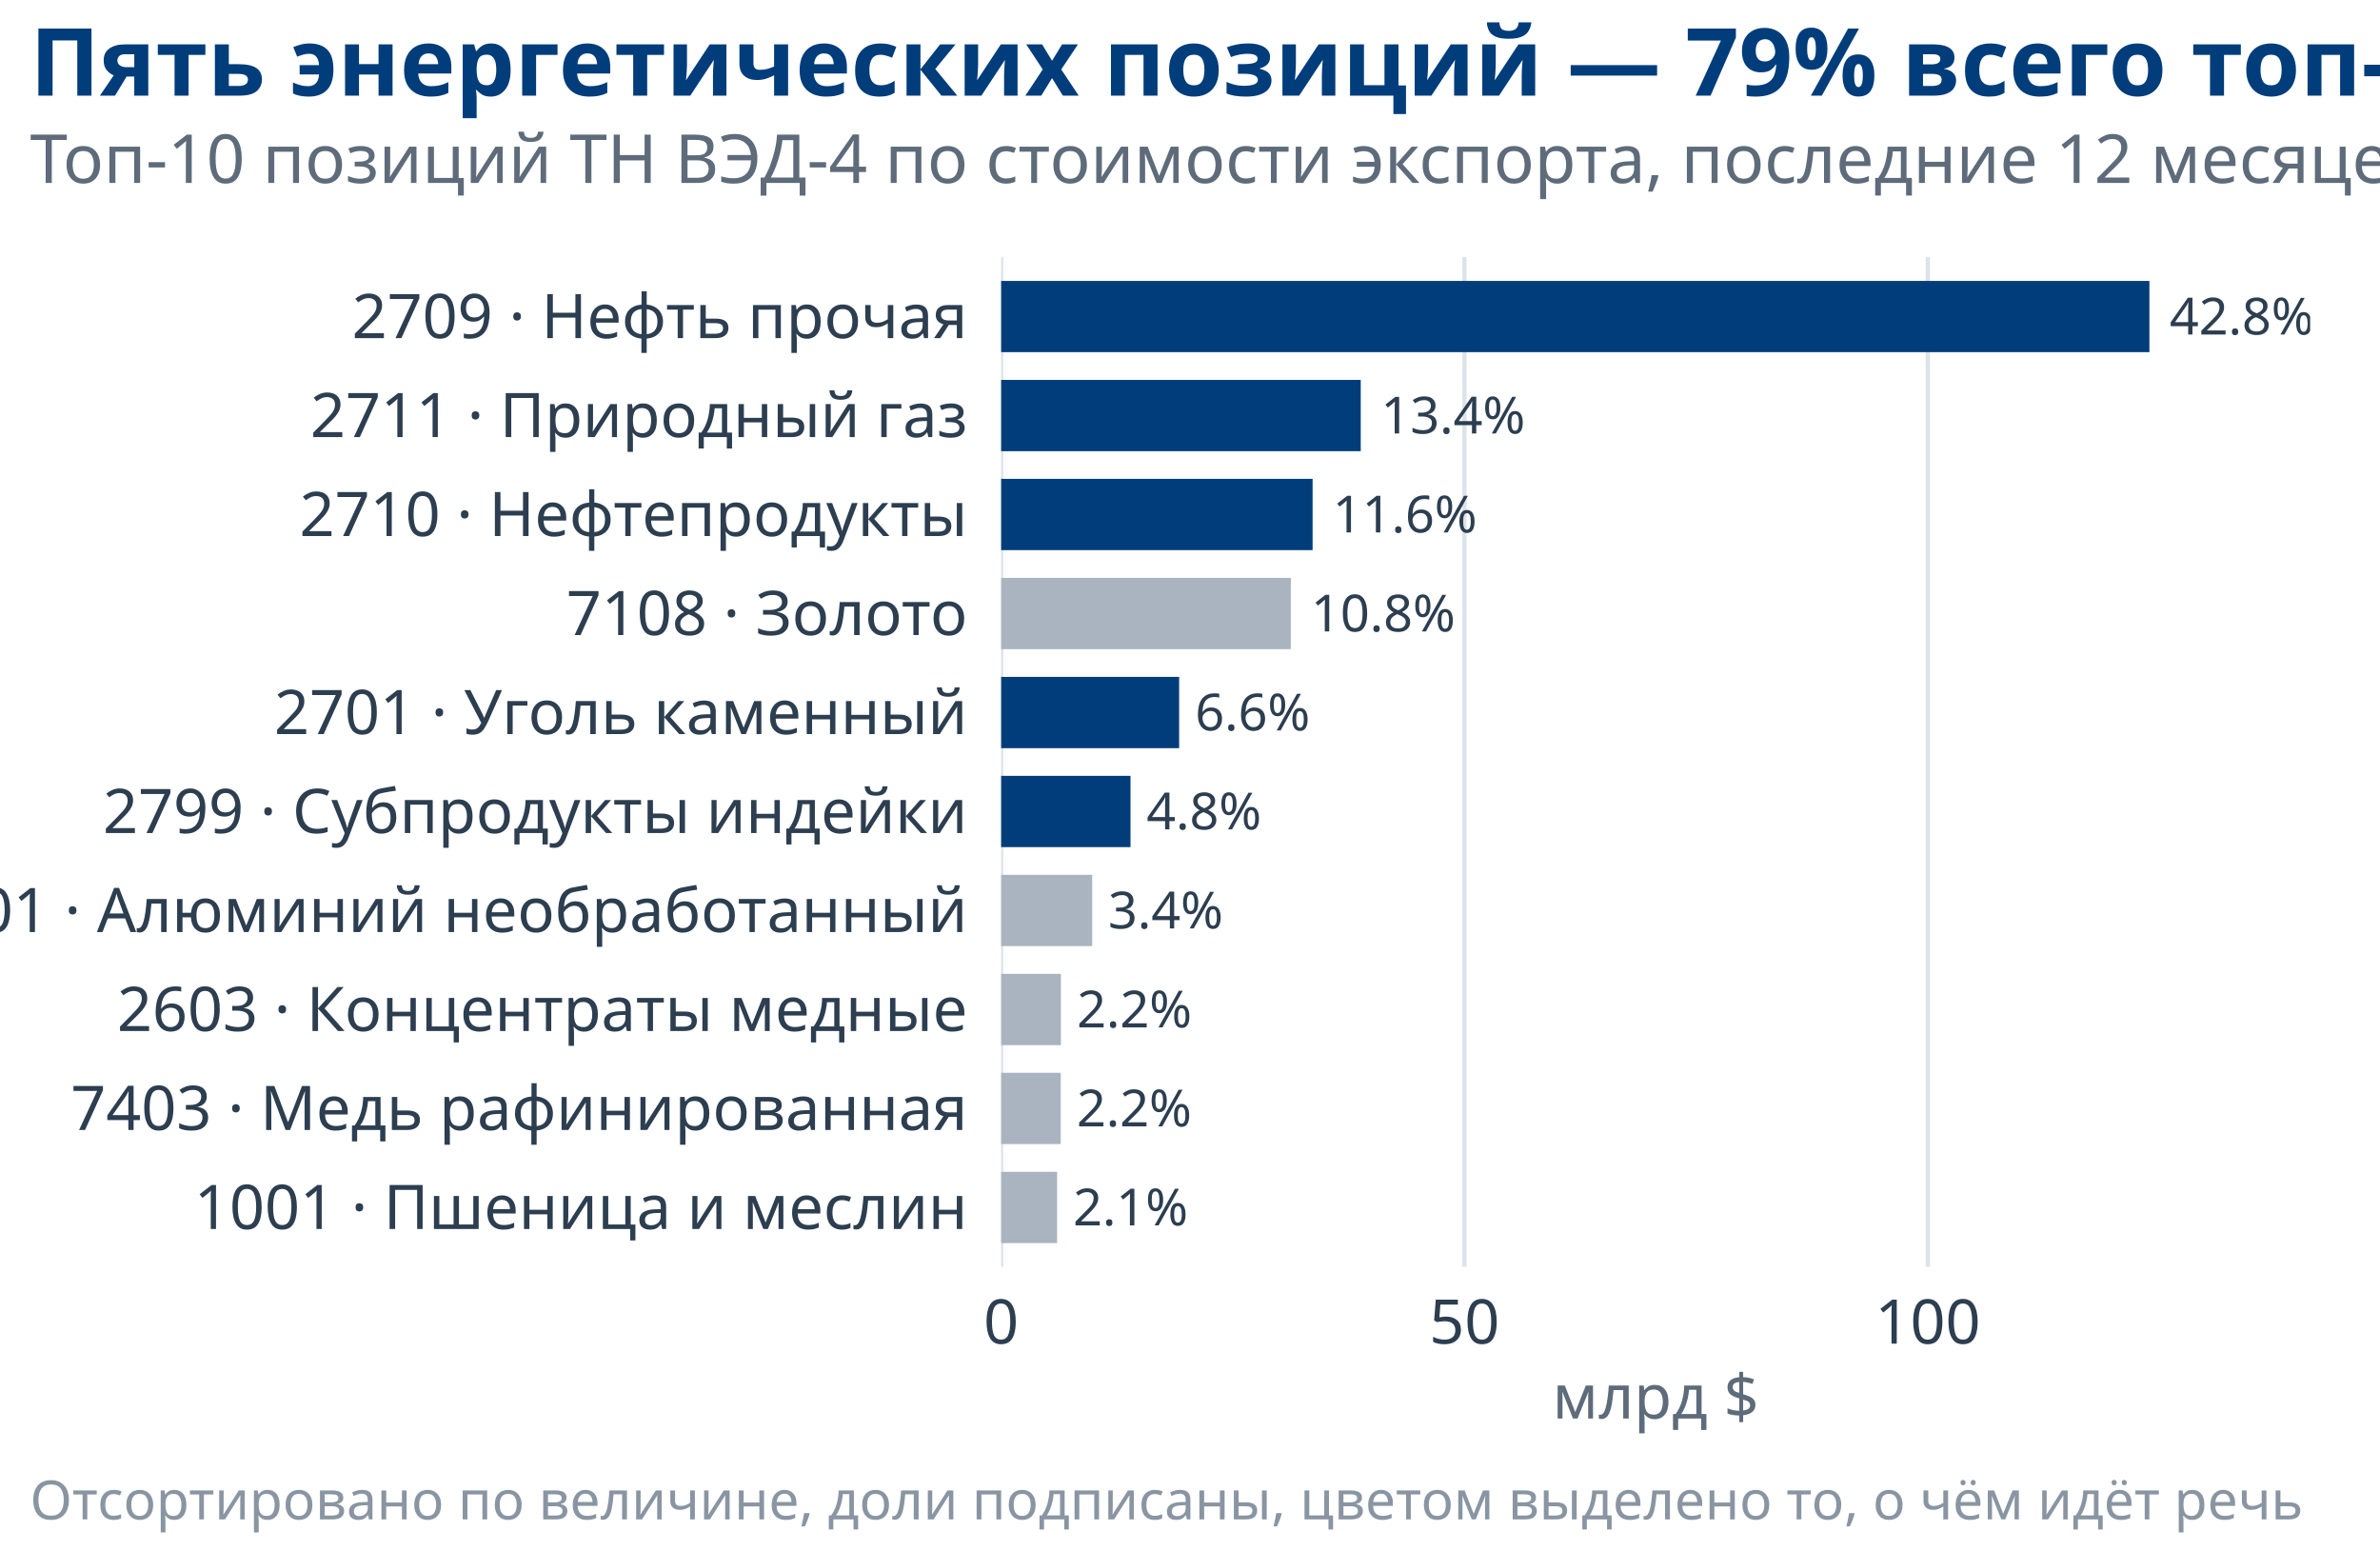
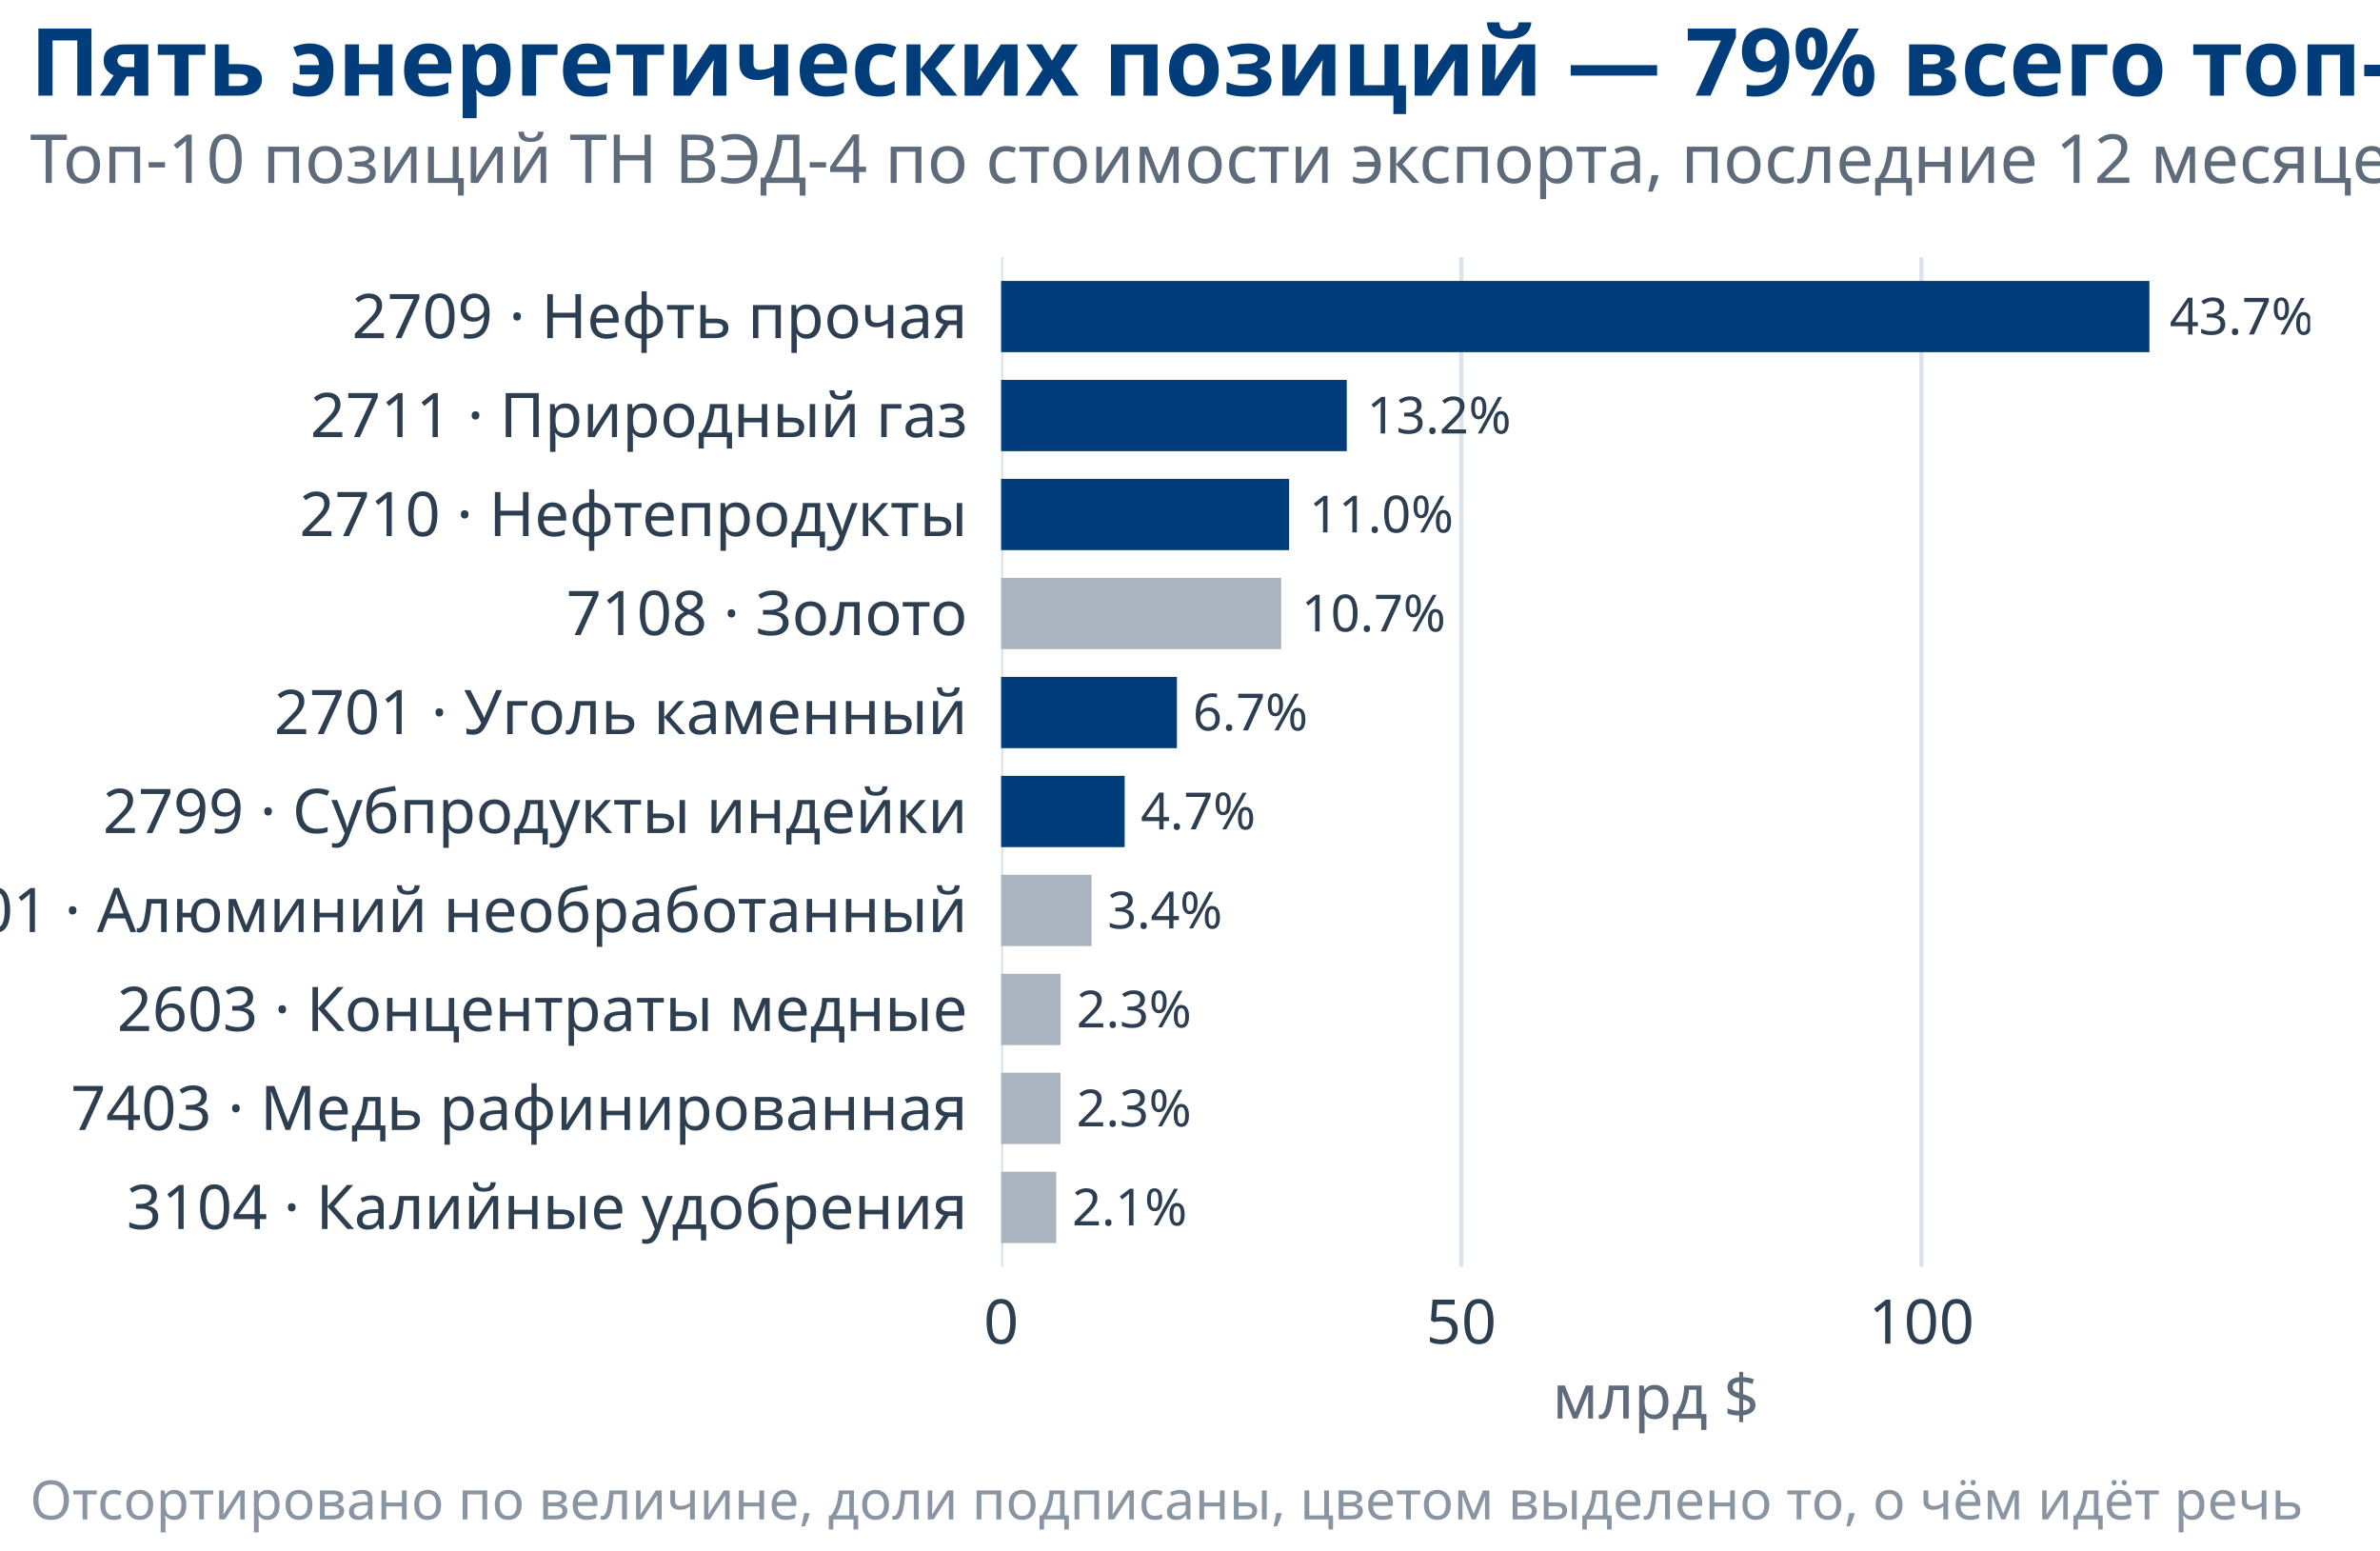
<svg xmlns="http://www.w3.org/2000/svg" width="475.20pt" height="309.60pt" viewBox="0 0 475.20 309.60">
  <g class="svglite">
    <defs>
      <style type="text/css">
    .svglite line, .svglite polyline, .svglite polygon, .svglite path, .svglite rect, .svglite circle {
      fill: none;
      stroke: #000000;
      stroke-linecap: round;
      stroke-linejoin: round;
      stroke-miterlimit: 10.00;
    }
    .svglite text {
      white-space: pre;
    }
    .svglite g.glyphgroup path {
      fill: inherit;
      stroke: none;
    }
  </style>
    </defs>
    <rect width="100%" height="100%" style="stroke: none; fill: none;" />
    <defs>
      <clipPath id="cpMC4wMHw0NzUuMjB8MC4wMHwzMDkuNjA=">
        <rect x="0.00" y="0.00" width="475.20" height="309.60" />
      </clipPath>
    </defs>
    <g clip-path="url(#cpMC4wMHw0NzUuMjB8MC4wMHwzMDkuNjA=)">
      <rect x="0.00" y="0.00" width="475.20" height="309.60" style="stroke-width: 1.45; stroke: none;" />
    </g>
    <defs>
      <clipPath id="cpMTk5Ljg5fDQ2MS4yNXw1MS4zNHwyNTIuOTE=">
        <rect x="199.89" y="51.34" width="261.36" height="201.57" />
      </clipPath>
    </defs>
    <g clip-path="url(#cpMTk5Ljg5fDQ2MS4yNXw1MS4zNHwyNTIuOTE=)">
      <rect x="199.89" y="51.34" width="261.36" height="201.57" style="stroke-width: 1.45; stroke: none;" />
      <polyline points="199.89,252.91 199.89,51.34 " style="stroke-width: 0.85; stroke: #DDE3EA; stroke-linecap: butt;" />
-       <polyline points="292.40,252.91 292.40,51.34 " style="stroke-width: 0.85; stroke: #DDE3EA; stroke-linecap: butt;" />
-       <polyline points="384.91,252.91 384.91,51.34 " style="stroke-width: 0.85; stroke: #DDE3EA; stroke-linecap: butt;" />
+       <polyline points="291.76,252.91 291.76,51.34 " style="stroke-width: 0.85; stroke: #DDE3EA; stroke-linecap: butt;" />
+       <polyline points="383.64,252.91 383.64,51.34 " style="stroke-width: 0.85; stroke: #DDE3EA; stroke-linecap: butt;" />
      <rect x="199.89" y="56.08" width="229.27" height="14.23" style="stroke-width: 1.45; stroke: none; stroke-linecap: butt; stroke-linejoin: miter; fill: #003D7A;" />
-       <rect x="199.89" y="75.84" width="71.80" height="14.23" style="stroke-width: 1.45; stroke: none; stroke-linecap: butt; stroke-linejoin: miter; fill: #003D7A;" />
-       <rect x="199.89" y="95.60" width="62.19" height="14.23" style="stroke-width: 1.45; stroke: none; stroke-linecap: butt; stroke-linejoin: miter; fill: #003D7A;" />
-       <rect x="199.89" y="115.37" width="57.84" height="14.23" style="stroke-width: 1.45; stroke: none; stroke-linecap: butt; stroke-linejoin: miter; fill: #AAB4C0;" />
-       <rect x="199.89" y="135.13" width="35.54" height="14.23" style="stroke-width: 1.45; stroke: none; stroke-linecap: butt; stroke-linejoin: miter; fill: #003D7A;" />
-       <rect x="199.89" y="154.89" width="25.83" height="14.23" style="stroke-width: 1.45; stroke: none; stroke-linecap: butt; stroke-linejoin: miter; fill: #003D7A;" />
-       <rect x="199.89" y="174.65" width="18.18" height="14.23" style="stroke-width: 1.45; stroke: none; stroke-linecap: butt; stroke-linejoin: miter; fill: #AAB4C0;" />
-       <rect x="199.89" y="194.41" width="11.94" height="14.23" style="stroke-width: 1.45; stroke: none; stroke-linecap: butt; stroke-linejoin: miter; fill: #AAB4C0;" />
-       <rect x="199.89" y="214.17" width="11.90" height="14.23" style="stroke-width: 1.45; stroke: none; stroke-linecap: butt; stroke-linejoin: miter; fill: #AAB4C0;" />
-       <rect x="199.89" y="233.94" width="11.18" height="14.23" style="stroke-width: 1.45; stroke: none; stroke-linecap: butt; stroke-linejoin: miter; fill: #AAB4C0;" />
-       <text x="433.18" y="66.78" style="font-size: 10.24px;fill: #2C3E50; font-family: &quot;PT Sans&quot;;" textLength="26.83px" lengthAdjust="spacingAndGlyphs">42.8%</text>
-       <text x="275.72" y="86.54" style="font-size: 10.24px;fill: #2C3E50; font-family: &quot;PT Sans&quot;;" textLength="26.83px" lengthAdjust="spacingAndGlyphs">13.4%</text>
-       <text x="266.10" y="106.30" style="font-size: 10.24px;fill: #2C3E50; font-family: &quot;PT Sans&quot;;" textLength="26.83px" lengthAdjust="spacingAndGlyphs">11.6%</text>
-       <text x="261.76" y="126.06" style="font-size: 10.24px;fill: #2C3E50; font-family: &quot;PT Sans&quot;;" textLength="26.83px" lengthAdjust="spacingAndGlyphs">10.8%</text>
-       <text x="238.62" y="145.82" style="font-size: 10.24px;fill: #2C3E50; font-family: &quot;PT Sans&quot;;" textLength="21.25px" lengthAdjust="spacingAndGlyphs">6.6%</text>
-       <text x="228.91" y="165.58" style="font-size: 10.24px;fill: #2C3E50; font-family: &quot;PT Sans&quot;;" textLength="21.25px" lengthAdjust="spacingAndGlyphs">4.8%</text>
-       <text x="221.26" y="185.35" style="font-size: 10.24px;fill: #2C3E50; font-family: &quot;PT Sans&quot;;" textLength="21.25px" lengthAdjust="spacingAndGlyphs">3.4%</text>
-       <text x="215.02" y="205.11" style="font-size: 10.24px;fill: #2C3E50; font-family: &quot;PT Sans&quot;;" textLength="21.25px" lengthAdjust="spacingAndGlyphs">2.2%</text>
-       <text x="214.98" y="224.87" style="font-size: 10.24px;fill: #2C3E50; font-family: &quot;PT Sans&quot;;" textLength="21.25px" lengthAdjust="spacingAndGlyphs">2.2%</text>
-       <text x="214.25" y="244.63" style="font-size: 10.24px;fill: #2C3E50; font-family: &quot;PT Sans&quot;;" textLength="21.25px" lengthAdjust="spacingAndGlyphs">2.1%</text>
+       <rect x="199.89" y="75.84" width="69.01" height="14.23" style="stroke-width: 1.45; stroke: none; stroke-linecap: butt; stroke-linejoin: miter; fill: #003D7A;" />
+       <rect x="199.89" y="95.60" width="57.50" height="14.23" style="stroke-width: 1.45; stroke: none; stroke-linecap: butt; stroke-linejoin: miter; fill: #003D7A;" />
+       <rect x="199.89" y="115.37" width="55.92" height="14.23" style="stroke-width: 1.45; stroke: none; stroke-linecap: butt; stroke-linejoin: miter; fill: #AAB4C0;" />
+       <rect x="199.89" y="135.13" width="35.10" height="14.23" style="stroke-width: 1.45; stroke: none; stroke-linecap: butt; stroke-linejoin: miter; fill: #003D7A;" />
+       <rect x="199.89" y="154.89" width="24.67" height="14.23" style="stroke-width: 1.45; stroke: none; stroke-linecap: butt; stroke-linejoin: miter; fill: #003D7A;" />
+       <rect x="199.89" y="174.65" width="18.04" height="14.23" style="stroke-width: 1.45; stroke: none; stroke-linecap: butt; stroke-linejoin: miter; fill: #AAB4C0;" />
+       <rect x="199.89" y="194.41" width="11.87" height="14.23" style="stroke-width: 1.45; stroke: none; stroke-linecap: butt; stroke-linejoin: miter; fill: #AAB4C0;" />
+       <rect x="199.89" y="214.17" width="11.85" height="14.23" style="stroke-width: 1.45; stroke: none; stroke-linecap: butt; stroke-linejoin: miter; fill: #AAB4C0;" />
+       <rect x="199.89" y="233.94" width="10.99" height="14.23" style="stroke-width: 1.45; stroke: none; stroke-linecap: butt; stroke-linejoin: miter; fill: #AAB4C0;" />
+       <text x="433.18" y="66.78" style="font-size: 10.24px;fill: #2C3E50; font-family: &quot;PT Sans&quot;;" textLength="26.83px" lengthAdjust="spacingAndGlyphs">43.7%</text>
+       <text x="272.92" y="86.54" style="font-size: 10.24px;fill: #2C3E50; font-family: &quot;PT Sans&quot;;" textLength="26.83px" lengthAdjust="spacingAndGlyphs">13.2%</text>
+       <text x="261.41" y="106.30" style="font-size: 10.24px;fill: #2C3E50; font-family: &quot;PT Sans&quot;;" textLength="26.83px" lengthAdjust="spacingAndGlyphs">11.0%</text>
+       <text x="259.84" y="126.06" style="font-size: 10.24px;fill: #2C3E50; font-family: &quot;PT Sans&quot;;" textLength="26.83px" lengthAdjust="spacingAndGlyphs">10.7%</text>
+       <text x="238.18" y="145.82" style="font-size: 10.24px;fill: #2C3E50; font-family: &quot;PT Sans&quot;;" textLength="21.25px" lengthAdjust="spacingAndGlyphs">6.7%</text>
+       <text x="227.75" y="165.58" style="font-size: 10.24px;fill: #2C3E50; font-family: &quot;PT Sans&quot;;" textLength="21.25px" lengthAdjust="spacingAndGlyphs">4.7%</text>
+       <text x="221.12" y="185.35" style="font-size: 10.24px;fill: #2C3E50; font-family: &quot;PT Sans&quot;;" textLength="21.25px" lengthAdjust="spacingAndGlyphs">3.4%</text>
+       <text x="214.95" y="205.11" style="font-size: 10.24px;fill: #2C3E50; font-family: &quot;PT Sans&quot;;" textLength="21.25px" lengthAdjust="spacingAndGlyphs">2.3%</text>
+       <text x="214.93" y="224.87" style="font-size: 10.24px;fill: #2C3E50; font-family: &quot;PT Sans&quot;;" textLength="21.25px" lengthAdjust="spacingAndGlyphs">2.3%</text>
+       <text x="214.07" y="244.63" style="font-size: 10.24px;fill: #2C3E50; font-family: &quot;PT Sans&quot;;" textLength="21.25px" lengthAdjust="spacingAndGlyphs">2.1%</text>
    </g>
    <g clip-path="url(#cpMC4wMHw0NzUuMjB8MC4wMHwzMDkuNjA=)">
-       <text x="193.17" y="245.36" text-anchor="end" style="font-size: 12.30px;fill: #2C3E50; font-family: &quot;PT Sans&quot;;" textLength="138.66px" lengthAdjust="spacingAndGlyphs">1001 · Пшеница и меслин</text>
+       <text x="193.17" y="245.36" text-anchor="end" style="font-size: 12.30px;fill: #2C3E50; font-family: &quot;PT Sans&quot;;" textLength="151.67px" lengthAdjust="spacingAndGlyphs">3104 · Калийные удобрения</text>
      <text x="193.17" y="225.59" text-anchor="end" style="font-size: 12.30px;fill: #2C3E50; font-family: &quot;PT Sans&quot;;" textLength="159.47px" lengthAdjust="spacingAndGlyphs">7403 · Медь рафинированная</text>
      <text x="193.17" y="205.83" text-anchor="end" style="font-size: 12.30px;fill: #2C3E50; font-family: &quot;PT Sans&quot;;" textLength="151.72px" lengthAdjust="spacingAndGlyphs">2603 · Концентраты медные</text>
      <text x="193.17" y="186.07" text-anchor="end" style="font-size: 12.30px;fill: #2C3E50; font-family: &quot;PT Sans&quot;;" textLength="187.19px" lengthAdjust="spacingAndGlyphs">7601 · Алюминий необработанный</text>
      <text x="193.17" y="166.31" text-anchor="end" style="font-size: 12.30px;fill: #2C3E50; font-family: &quot;PT Sans&quot;;" textLength="155.80px" lengthAdjust="spacingAndGlyphs">2799 · Субпродукты индейки</text>
      <text x="193.17" y="146.55" text-anchor="end" style="font-size: 12.30px;fill: #2C3E50; font-family: &quot;PT Sans&quot;;" textLength="122.30px" lengthAdjust="spacingAndGlyphs">2701 · Уголь каменный</text>
      <text x="193.17" y="126.78" text-anchor="end" style="font-size: 12.30px;fill: #2C3E50; font-family: &quot;PT Sans&quot;;" textLength="73.69px" lengthAdjust="spacingAndGlyphs">7108 · Золото</text>
      <text x="193.17" y="107.02" text-anchor="end" style="font-size: 12.30px;fill: #2C3E50; font-family: &quot;PT Sans&quot;;" textLength="121.14px" lengthAdjust="spacingAndGlyphs">2710 · Нефтепродукты</text>
      <text x="193.17" y="87.26" text-anchor="end" style="font-size: 12.30px;fill: #2C3E50; font-family: &quot;PT Sans&quot;;" textLength="118.77px" lengthAdjust="spacingAndGlyphs">2711 · Природный газ</text>
      <text x="193.17" y="67.50" text-anchor="end" style="font-size: 12.30px;fill: #2C3E50; font-family: &quot;PT Sans&quot;;" textLength="110.42px" lengthAdjust="spacingAndGlyphs">2709 · Нефть прочая</text>
      <text x="199.89" y="268.24" text-anchor="middle" style="font-size: 12.30px;fill: #2C3E50; font-family: &quot;PT Sans&quot;;" textLength="6.70px" lengthAdjust="spacingAndGlyphs">0</text>
-       <text x="292.40" y="268.24" text-anchor="middle" style="font-size: 12.30px;fill: #2C3E50; font-family: &quot;PT Sans&quot;;" textLength="13.41px" lengthAdjust="spacingAndGlyphs">50</text>
-       <text x="384.91" y="268.24" text-anchor="middle" style="font-size: 12.30px;fill: #2C3E50; font-family: &quot;PT Sans&quot;;" textLength="20.11px" lengthAdjust="spacingAndGlyphs">100</text>
+       <text x="291.76" y="268.24" text-anchor="middle" style="font-size: 12.30px;fill: #2C3E50; font-family: &quot;PT Sans&quot;;" textLength="13.41px" lengthAdjust="spacingAndGlyphs">50</text>
+       <text x="383.64" y="268.24" text-anchor="middle" style="font-size: 12.30px;fill: #2C3E50; font-family: &quot;PT Sans&quot;;" textLength="20.11px" lengthAdjust="spacingAndGlyphs">100</text>
      <text x="330.57" y="283.20" text-anchor="middle" style="font-size: 12.30px;fill: #5E6B7A; font-family: &quot;PT Sans&quot;;" textLength="37.34px" lengthAdjust="spacingAndGlyphs">млрд $</text>
      <text x="5.98" y="36.52" style="font-size: 13.50px;fill: #5E6B7A; font-family: &quot;PT Sans&quot;;" textLength="429.84px" lengthAdjust="spacingAndGlyphs">Топ-10 позиций ТН ВЭД-4 по стоимости экспорта, последние 12 месяцев</text>
      <text x="5.98" y="19.10" style="font-size: 18.75px; font-weight: bold;fill: #003D7A; font-family: &quot;PT Sans&quot;;" textLength="413.72px" lengthAdjust="spacingAndGlyphs">Пять энергетических позиций — 79% всего топ-10</text>
      <text x="5.98" y="303.33" style="font-size: 10.80px;fill: #8A95A3; font-family: &quot;PT Sans&quot;;" textLength="394.95px" lengthAdjust="spacingAndGlyphs">Отсортировано по величине, доли подписаны, цветом выделено то, о чём идёт речь</text>
    </g>
  </g>
</svg>
